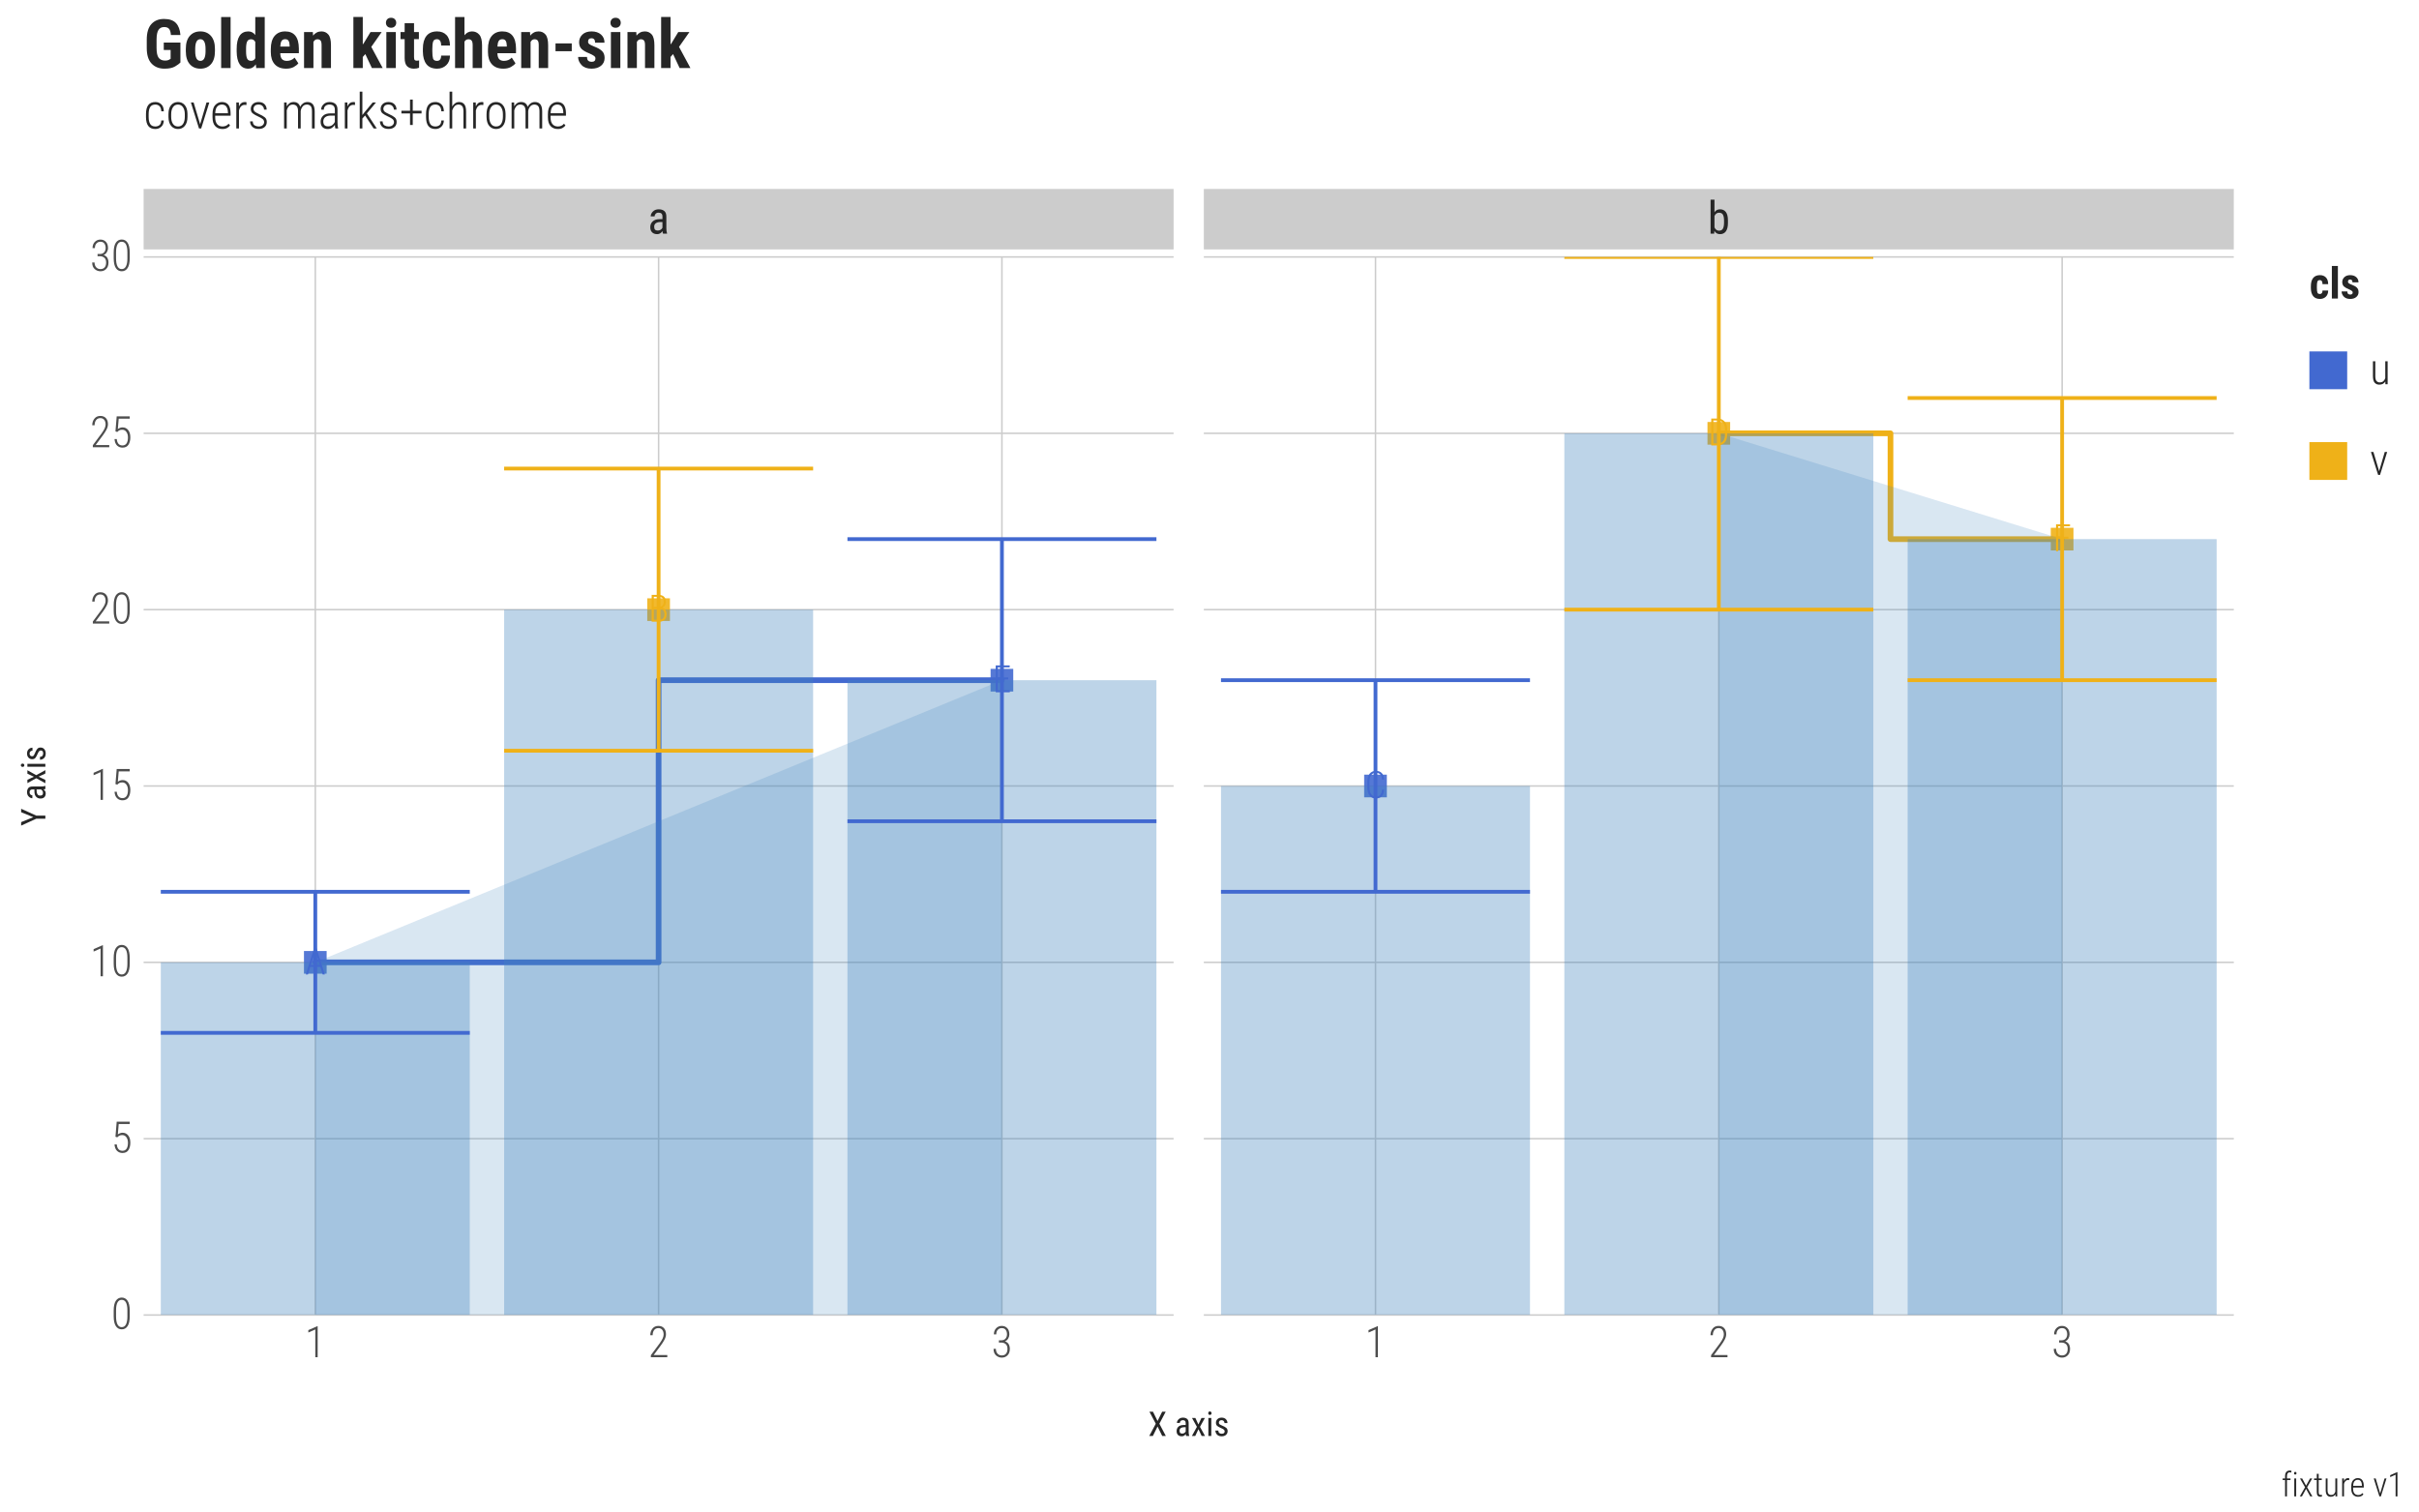
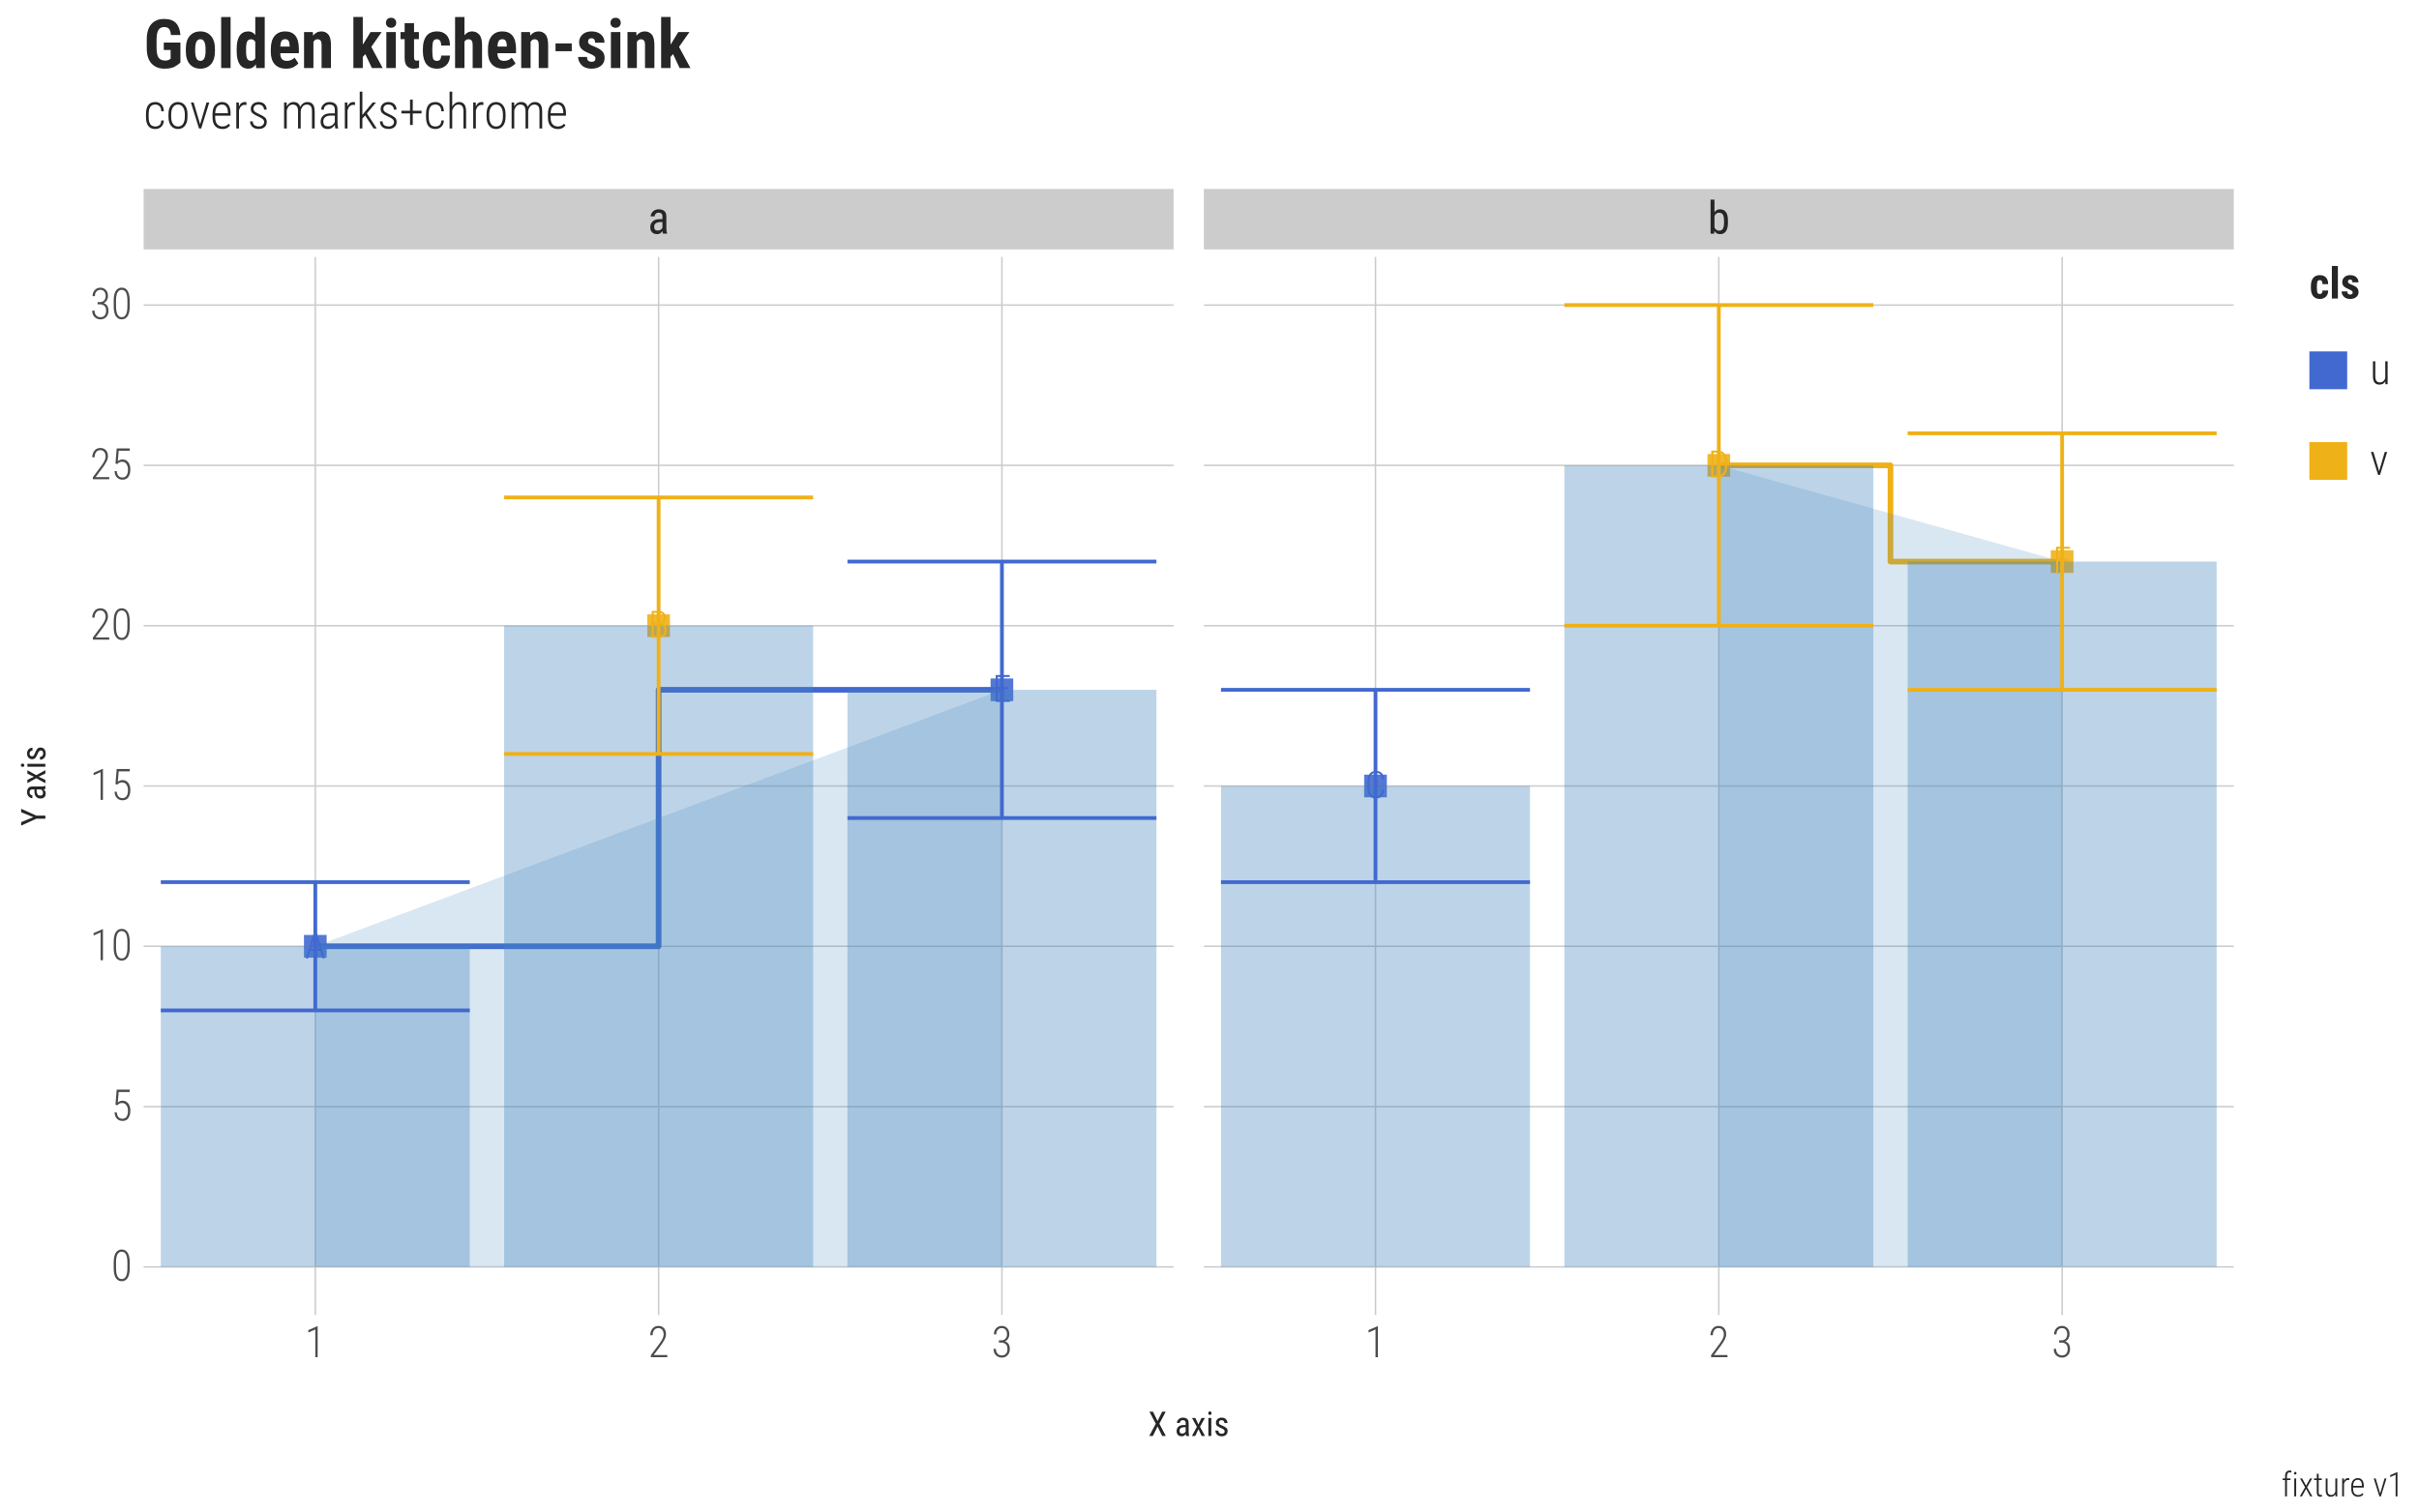
<svg xmlns="http://www.w3.org/2000/svg" width="640" height="400" viewBox="0 0 640 400" role="img" aria-label="Golden kitchen-sink" class="gg-plot" font-family="&quot;Roboto Condensed&quot;, &quot;Arial Narrow&quot;, Arial, sans-serif" font-size="11.5" font-weight="300" text-rendering="optimizeLegibility" shape-rendering="geometricPrecision">
  <rect class="gg-paper" width="640" height="400" fill="var(--gg-paper, #ffffff)" />
  <text class="gg-title" x="38" y="18" font-size="18" font-weight="700" fill="var(--gg-ink, #262626)">Golden kitchen-sink</text>
  <text class="gg-subtitle" x="38" y="34" font-size="13" font-weight="300" fill="var(--gg-ink, #262626)">covers marks+chrome</text>
  <defs>
    <clipPath id="gg-clip-0">
      <rect width="272.5" height="280" />
    </clipPath>
    <clipPath id="gg-clip-1">
      <rect width="272.5" height="280" />
    </clipPath>
  </defs>
  <g class="gg-panel" data-panel="0" transform="translate(38,68)">
    <rect class="gg-panel-background" width="272.5" height="280" fill="var(--gg-panel, #ffffff)" />
    <g class="gg-grid" stroke="var(--gg-grid, #cccccc)" stroke-width="0.4" vector-effect="non-scaling-stroke">
      <line x1="45.42" y1="0" x2="45.42" y2="280" />
      <line x1="136.25" y1="0" x2="136.25" y2="280" />
      <line x1="227.08" y1="0" x2="227.08" y2="280" />
-       <line x1="0" y1="280" x2="272.5" y2="280" />
-       <line x1="0" y1="233.33" x2="272.5" y2="233.33" />
-       <line x1="0" y1="186.67" x2="272.5" y2="186.67" />
+       <line x1="0" y1="267.27" x2="272.5" y2="267.27" />
+       <line x1="0" y1="224.85" x2="272.5" y2="224.85" />
+       <line x1="0" y1="182.42" x2="272.5" y2="182.42" />
      <line x1="0" y1="140" x2="272.5" y2="140" />
-       <line x1="0" y1="93.33" x2="272.5" y2="93.33" />
-       <line x1="0" y1="46.67" x2="272.5" y2="46.67" />
-       <line x1="0" y1="0" x2="272.5" y2="0" />
+       <line x1="0" y1="97.58" x2="272.5" y2="97.58" />
+       <line x1="0" y1="55.15" x2="272.5" y2="55.15" />
+       <line x1="0" y1="12.73" x2="272.5" y2="12.73" />
    </g>
    <g class="gg-marks" clip-path="url(#gg-clip-0)">
      <g class="gg-batch gg-points" data-layer="0" opacity="0.9">
-         <rect x="42.42" y="183.67" width="6" height="6" fill="#4269d0" />
-         <rect x="133.25" y="90.33" width="6" height="6" fill="#efb118" />
-         <rect x="224.08" y="109" width="6" height="6" fill="#4269d0" />
+         <rect x="42.42" y="179.42" width="6" height="6" fill="#4269d0" />
+         <rect x="133.25" y="94.58" width="6" height="6" fill="#efb118" />
+         <rect x="224.08" y="111.55" width="6" height="6" fill="#4269d0" />
      </g>
      <g class="gg-batch gg-paths" data-layer="1">
-         <path d="M45.42 186.67L136.25 186.67L136.25 112L227.08 112" fill="none" stroke="#4269d0" stroke-width="1.5" stroke-linejoin="round" stroke-linecap="round" />
-         <path d="M136.25 93.33" fill="none" stroke="#efb118" stroke-width="1.5" stroke-linejoin="round" stroke-linecap="round" />
+         <path d="M45.42 182.42L136.25 182.42L136.25 114.55L227.08 114.55" fill="none" stroke="#4269d0" stroke-width="1.5" stroke-linejoin="round" stroke-linecap="round" />
+         <path d="M136.25 97.58" fill="none" stroke="#efb118" stroke-width="1.5" stroke-linejoin="round" stroke-linecap="round" />
      </g>
      <g class="gg-batch gg-areas" data-layer="2" opacity="0.2">
-         <path d="M45.42 186.67L227.08 112L227.08 280L45.42 280Z" fill="var(--gg-accent, #4385be)" stroke="none" />
-         <path d="M136.25 93.33L136.25 280Z" fill="var(--gg-accent, #4385be)" stroke="none" />
+         <path d="M45.42 182.42L227.08 114.55L227.08 267.27L45.42 267.27Z" fill="var(--gg-accent, #4385be)" stroke="none" />
+         <path d="M136.25 97.58L136.25 267.27Z" fill="var(--gg-accent, #4385be)" stroke="none" />
      </g>
      <g class="gg-batch gg-rects" data-layer="3" opacity="0.35">
-         <rect x="4.54" y="186.67" width="81.75" height="93.33" fill="var(--gg-accent, #4385be)" />
-         <rect x="95.38" y="93.33" width="81.75" height="186.67" fill="var(--gg-accent, #4385be)" />
-         <rect x="186.21" y="112" width="81.75" height="168" fill="var(--gg-accent, #4385be)" />
+         <rect x="4.54" y="182.42" width="81.75" height="84.85" fill="var(--gg-accent, #4385be)" />
+         <rect x="95.38" y="97.58" width="81.75" height="169.7" fill="var(--gg-accent, #4385be)" />
+         <rect x="186.21" y="114.55" width="81.75" height="152.73" fill="var(--gg-accent, #4385be)" />
      </g>
      <g class="gg-batch gg-segments" data-layer="4">
-         <line x1="45.42" y1="205.33" x2="45.42" y2="168" stroke="#4269d0" stroke-width="1" />
-         <line x1="4.54" y1="205.33" x2="86.29" y2="205.33" stroke="#4269d0" stroke-width="1" />
-         <line x1="4.54" y1="168" x2="86.29" y2="168" stroke="#4269d0" stroke-width="1" />
-         <line x1="136.25" y1="130.67" x2="136.25" y2="56" stroke="#efb118" stroke-width="1" />
-         <line x1="95.38" y1="130.67" x2="177.13" y2="130.67" stroke="#efb118" stroke-width="1" />
-         <line x1="95.38" y1="56" x2="177.13" y2="56" stroke="#efb118" stroke-width="1" />
-         <line x1="227.08" y1="149.33" x2="227.08" y2="74.67" stroke="#4269d0" stroke-width="1" />
-         <line x1="186.21" y1="149.33" x2="267.96" y2="149.33" stroke="#4269d0" stroke-width="1" />
-         <line x1="186.21" y1="74.67" x2="267.96" y2="74.67" stroke="#4269d0" stroke-width="1" />
+         <line x1="45.42" y1="199.39" x2="45.42" y2="165.45" stroke="#4269d0" stroke-width="1" />
+         <line x1="4.54" y1="199.39" x2="86.29" y2="199.39" stroke="#4269d0" stroke-width="1" />
+         <line x1="4.54" y1="165.45" x2="86.29" y2="165.45" stroke="#4269d0" stroke-width="1" />
+         <line x1="136.25" y1="131.52" x2="136.25" y2="63.64" stroke="#efb118" stroke-width="1" />
+         <line x1="95.38" y1="131.52" x2="177.13" y2="131.52" stroke="#efb118" stroke-width="1" />
+         <line x1="95.38" y1="63.64" x2="177.13" y2="63.64" stroke="#efb118" stroke-width="1" />
+         <line x1="227.08" y1="148.48" x2="227.08" y2="80.61" stroke="#4269d0" stroke-width="1" />
+         <line x1="186.21" y1="148.48" x2="267.96" y2="148.48" stroke="#4269d0" stroke-width="1" />
+         <line x1="186.21" y1="80.61" x2="267.96" y2="80.61" stroke="#4269d0" stroke-width="1" />
      </g>
      <g class="gg-batch gg-glyphs" data-layer="5" font-size="10" text-anchor="middle">
-         <text x="45.42" y="186.67" dy="0.32em" fill="#4269d0">A</text>
-         <text x="136.25" y="93.33" dy="0.32em" fill="#efb118">B</text>
-         <text x="227.08" y="112" dy="0.32em" fill="#4269d0">E</text>
+         <text x="45.42" y="182.42" dy="0.32em" fill="#4269d0">A</text>
+         <text x="136.25" y="97.58" dy="0.32em" fill="#efb118">B</text>
+         <text x="227.08" y="114.55" dy="0.32em" fill="#4269d0">E</text>
      </g>
    </g>
  </g>
  <g class="gg-strip" transform="translate(38,50)">
    <rect width="272.5" height="16" fill="var(--gg-grid, #cccccc)" />
    <text x="136.25" y="8" dy="0.32em" text-anchor="middle" fill="var(--gg-ink, #262626)" font-size="12" font-weight="400">a</text>
  </g>
  <g class="gg-axis gg-axis-x" transform="translate(38,348)">
    <g class="gg-tick" transform="translate(45.42,0)">
      <text y="3" dy="0.71em" text-anchor="middle" fill="var(--gg-axisText, #4d4d4d)" font-size="11.5" font-weight="300">1</text>
    </g>
    <g class="gg-tick" transform="translate(136.25,0)">
      <text y="3" dy="0.71em" text-anchor="middle" fill="var(--gg-axisText, #4d4d4d)" font-size="11.5" font-weight="300">2</text>
    </g>
    <g class="gg-tick" transform="translate(227.08,0)">
      <text y="3" dy="0.71em" text-anchor="middle" fill="var(--gg-axisText, #4d4d4d)" font-size="11.5" font-weight="300">3</text>
    </g>
  </g>
  <g class="gg-axis gg-axis-y" transform="translate(38,68)">
-     <g class="gg-tick" transform="translate(0,280)">
+     <g class="gg-tick" transform="translate(0,267.27)">
      <text x="-3" dy="0.32em" text-anchor="end" fill="var(--gg-axisText, #4d4d4d)" font-size="11.5" font-weight="300">0</text>
    </g>
-     <g class="gg-tick" transform="translate(0,233.33)">
+     <g class="gg-tick" transform="translate(0,224.85)">
      <text x="-3" dy="0.32em" text-anchor="end" fill="var(--gg-axisText, #4d4d4d)" font-size="11.5" font-weight="300">5</text>
    </g>
-     <g class="gg-tick" transform="translate(0,186.67)">
+     <g class="gg-tick" transform="translate(0,182.42)">
      <text x="-3" dy="0.32em" text-anchor="end" fill="var(--gg-axisText, #4d4d4d)" font-size="11.5" font-weight="300">10</text>
    </g>
    <g class="gg-tick" transform="translate(0,140)">
      <text x="-3" dy="0.32em" text-anchor="end" fill="var(--gg-axisText, #4d4d4d)" font-size="11.5" font-weight="300">15</text>
    </g>
-     <g class="gg-tick" transform="translate(0,93.33)">
+     <g class="gg-tick" transform="translate(0,97.58)">
      <text x="-3" dy="0.32em" text-anchor="end" fill="var(--gg-axisText, #4d4d4d)" font-size="11.5" font-weight="300">20</text>
    </g>
-     <g class="gg-tick" transform="translate(0,46.67)">
+     <g class="gg-tick" transform="translate(0,55.15)">
      <text x="-3" dy="0.32em" text-anchor="end" fill="var(--gg-axisText, #4d4d4d)" font-size="11.5" font-weight="300">25</text>
    </g>
-     <g class="gg-tick" transform="translate(0,0)">
+     <g class="gg-tick" transform="translate(0,12.73)">
      <text x="-3" dy="0.32em" text-anchor="end" fill="var(--gg-axisText, #4d4d4d)" font-size="11.5" font-weight="300">30</text>
    </g>
  </g>
  <g class="gg-panel" data-panel="1" transform="translate(318.5,68)">
    <rect class="gg-panel-background" width="272.5" height="280" fill="var(--gg-panel, #ffffff)" />
    <g class="gg-grid" stroke="var(--gg-grid, #cccccc)" stroke-width="0.4" vector-effect="non-scaling-stroke">
      <line x1="45.42" y1="0" x2="45.42" y2="280" />
      <line x1="136.25" y1="0" x2="136.25" y2="280" />
      <line x1="227.08" y1="0" x2="227.08" y2="280" />
-       <line x1="0" y1="280" x2="272.5" y2="280" />
-       <line x1="0" y1="233.33" x2="272.5" y2="233.33" />
-       <line x1="0" y1="186.67" x2="272.5" y2="186.67" />
+       <line x1="0" y1="267.27" x2="272.5" y2="267.27" />
+       <line x1="0" y1="224.85" x2="272.5" y2="224.85" />
+       <line x1="0" y1="182.42" x2="272.5" y2="182.42" />
      <line x1="0" y1="140" x2="272.5" y2="140" />
-       <line x1="0" y1="93.33" x2="272.5" y2="93.33" />
-       <line x1="0" y1="46.67" x2="272.5" y2="46.67" />
-       <line x1="0" y1="0" x2="272.5" y2="0" />
+       <line x1="0" y1="97.58" x2="272.5" y2="97.58" />
+       <line x1="0" y1="55.15" x2="272.5" y2="55.15" />
+       <line x1="0" y1="12.73" x2="272.5" y2="12.73" />
    </g>
    <g class="gg-marks" clip-path="url(#gg-clip-1)">
      <g class="gg-batch gg-points" data-layer="0" opacity="0.9">
        <rect x="42.42" y="137" width="6" height="6" fill="#4269d0" />
-         <rect x="133.25" y="43.67" width="6" height="6" fill="#efb118" />
-         <rect x="224.08" y="71.67" width="6" height="6" fill="#efb118" />
+         <rect x="133.25" y="52.15" width="6" height="6" fill="#efb118" />
+         <rect x="224.08" y="77.61" width="6" height="6" fill="#efb118" />
      </g>
      <g class="gg-batch gg-paths" data-layer="1">
        <path d="M45.42 140" fill="none" stroke="#4269d0" stroke-width="1.5" stroke-linejoin="round" stroke-linecap="round" />
-         <path d="M136.25 46.67L181.67 46.67L181.67 74.67L227.08 74.67" fill="none" stroke="#efb118" stroke-width="1.5" stroke-linejoin="round" stroke-linecap="round" />
+         <path d="M136.25 55.15L181.67 55.15L181.67 80.61L227.08 80.61" fill="none" stroke="#efb118" stroke-width="1.5" stroke-linejoin="round" stroke-linecap="round" />
      </g>
      <g class="gg-batch gg-areas" data-layer="2" opacity="0.2">
-         <path d="M45.42 140L45.42 280Z" fill="var(--gg-accent, #4385be)" stroke="none" />
-         <path d="M136.25 46.67L227.08 74.67L227.08 280L136.25 280Z" fill="var(--gg-accent, #4385be)" stroke="none" />
+         <path d="M45.42 140L45.42 267.27Z" fill="var(--gg-accent, #4385be)" stroke="none" />
+         <path d="M136.25 55.15L227.08 80.61L227.08 267.27L136.25 267.27Z" fill="var(--gg-accent, #4385be)" stroke="none" />
      </g>
      <g class="gg-batch gg-rects" data-layer="3" opacity="0.35">
-         <rect x="4.54" y="140" width="81.75" height="140" fill="var(--gg-accent, #4385be)" />
-         <rect x="95.38" y="46.67" width="81.75" height="233.33" fill="var(--gg-accent, #4385be)" />
-         <rect x="186.21" y="74.67" width="81.75" height="205.33" fill="var(--gg-accent, #4385be)" />
+         <rect x="4.54" y="140" width="81.75" height="127.27" fill="var(--gg-accent, #4385be)" />
+         <rect x="95.38" y="55.15" width="81.75" height="212.12" fill="var(--gg-accent, #4385be)" />
+         <rect x="186.21" y="80.61" width="81.75" height="186.67" fill="var(--gg-accent, #4385be)" />
      </g>
      <g class="gg-batch gg-segments" data-layer="4">
-         <line x1="45.42" y1="168" x2="45.42" y2="112" stroke="#4269d0" stroke-width="1" />
-         <line x1="4.54" y1="168" x2="86.29" y2="168" stroke="#4269d0" stroke-width="1" />
-         <line x1="4.54" y1="112" x2="86.29" y2="112" stroke="#4269d0" stroke-width="1" />
-         <line x1="136.25" y1="93.33" x2="136.25" y2="0" stroke="#efb118" stroke-width="1" />
-         <line x1="95.38" y1="93.33" x2="177.13" y2="93.33" stroke="#efb118" stroke-width="1" />
-         <line x1="95.38" y1="0" x2="177.13" y2="0" stroke="#efb118" stroke-width="1" />
-         <line x1="227.08" y1="112" x2="227.08" y2="37.33" stroke="#efb118" stroke-width="1" />
-         <line x1="186.21" y1="112" x2="267.96" y2="112" stroke="#efb118" stroke-width="1" />
-         <line x1="186.21" y1="37.33" x2="267.96" y2="37.33" stroke="#efb118" stroke-width="1" />
+         <line x1="45.42" y1="165.45" x2="45.42" y2="114.55" stroke="#4269d0" stroke-width="1" />
+         <line x1="4.54" y1="165.45" x2="86.29" y2="165.45" stroke="#4269d0" stroke-width="1" />
+         <line x1="4.54" y1="114.55" x2="86.29" y2="114.55" stroke="#4269d0" stroke-width="1" />
+         <line x1="136.25" y1="97.58" x2="136.25" y2="12.73" stroke="#efb118" stroke-width="1" />
+         <line x1="95.38" y1="97.58" x2="177.13" y2="97.58" stroke="#efb118" stroke-width="1" />
+         <line x1="95.38" y1="12.73" x2="177.13" y2="12.73" stroke="#efb118" stroke-width="1" />
+         <line x1="227.08" y1="114.55" x2="227.08" y2="46.67" stroke="#efb118" stroke-width="1" />
+         <line x1="186.21" y1="114.55" x2="267.96" y2="114.55" stroke="#efb118" stroke-width="1" />
+         <line x1="186.21" y1="46.67" x2="267.96" y2="46.67" stroke="#efb118" stroke-width="1" />
      </g>
      <g class="gg-batch gg-glyphs" data-layer="5" font-size="10" text-anchor="middle">
        <text x="45.42" y="140" dy="0.32em" fill="#4269d0">C</text>
-         <text x="136.25" y="46.67" dy="0.32em" fill="#efb118">D</text>
-         <text x="227.08" y="74.67" dy="0.32em" fill="#efb118">F</text>
+         <text x="136.25" y="55.15" dy="0.32em" fill="#efb118">D</text>
+         <text x="227.08" y="80.61" dy="0.32em" fill="#efb118">F</text>
      </g>
    </g>
  </g>
  <g class="gg-strip" transform="translate(318.5,50)">
    <rect width="272.5" height="16" fill="var(--gg-grid, #cccccc)" />
    <text x="136.25" y="8" dy="0.32em" text-anchor="middle" fill="var(--gg-ink, #262626)" font-size="12" font-weight="400">b</text>
  </g>
  <g class="gg-axis gg-axis-x" transform="translate(318.5,348)">
    <g class="gg-tick" transform="translate(45.42,0)">
      <text y="3" dy="0.71em" text-anchor="middle" fill="var(--gg-axisText, #4d4d4d)" font-size="11.5" font-weight="300">1</text>
    </g>
    <g class="gg-tick" transform="translate(136.25,0)">
      <text y="3" dy="0.71em" text-anchor="middle" fill="var(--gg-axisText, #4d4d4d)" font-size="11.5" font-weight="300">2</text>
    </g>
    <g class="gg-tick" transform="translate(227.08,0)">
      <text y="3" dy="0.71em" text-anchor="middle" fill="var(--gg-axisText, #4d4d4d)" font-size="11.5" font-weight="300">3</text>
    </g>
  </g>
  <text class="gg-axis-title" x="314.5" y="380" text-anchor="middle" fill="var(--gg-ink, #262626)" font-size="9" font-weight="400">X axis</text>
  <text class="gg-axis-title" transform="translate(12,208) rotate(-90)" text-anchor="middle" fill="var(--gg-ink, #262626)" font-size="9" font-weight="400">Y axis</text>
  <g class="gg-legend gg-legend-color" transform="translate(607,68)">
    <text class="gg-legend-title" x="4" y="11" font-weight="bold" fill="var(--gg-ink, #262626)">cls</text>
    <rect class="gg-legend-swatch" x="4" y="25" width="10" height="10" fill="#4269d0" />
    <text class="gg-legend-label" x="20" y="30" dy="0.32em" fill="var(--gg-ink, #262626)">u</text>
    <rect class="gg-legend-swatch" x="4" y="49" width="10" height="10" fill="#efb118" />
    <text class="gg-legend-label" x="20" y="54" dy="0.32em" fill="var(--gg-ink, #262626)">v</text>
  </g>
  <text class="gg-caption" x="636" y="396" font-size="9" text-anchor="end" fill="var(--gg-ink, #262626)">fixture v1</text>
</svg>
